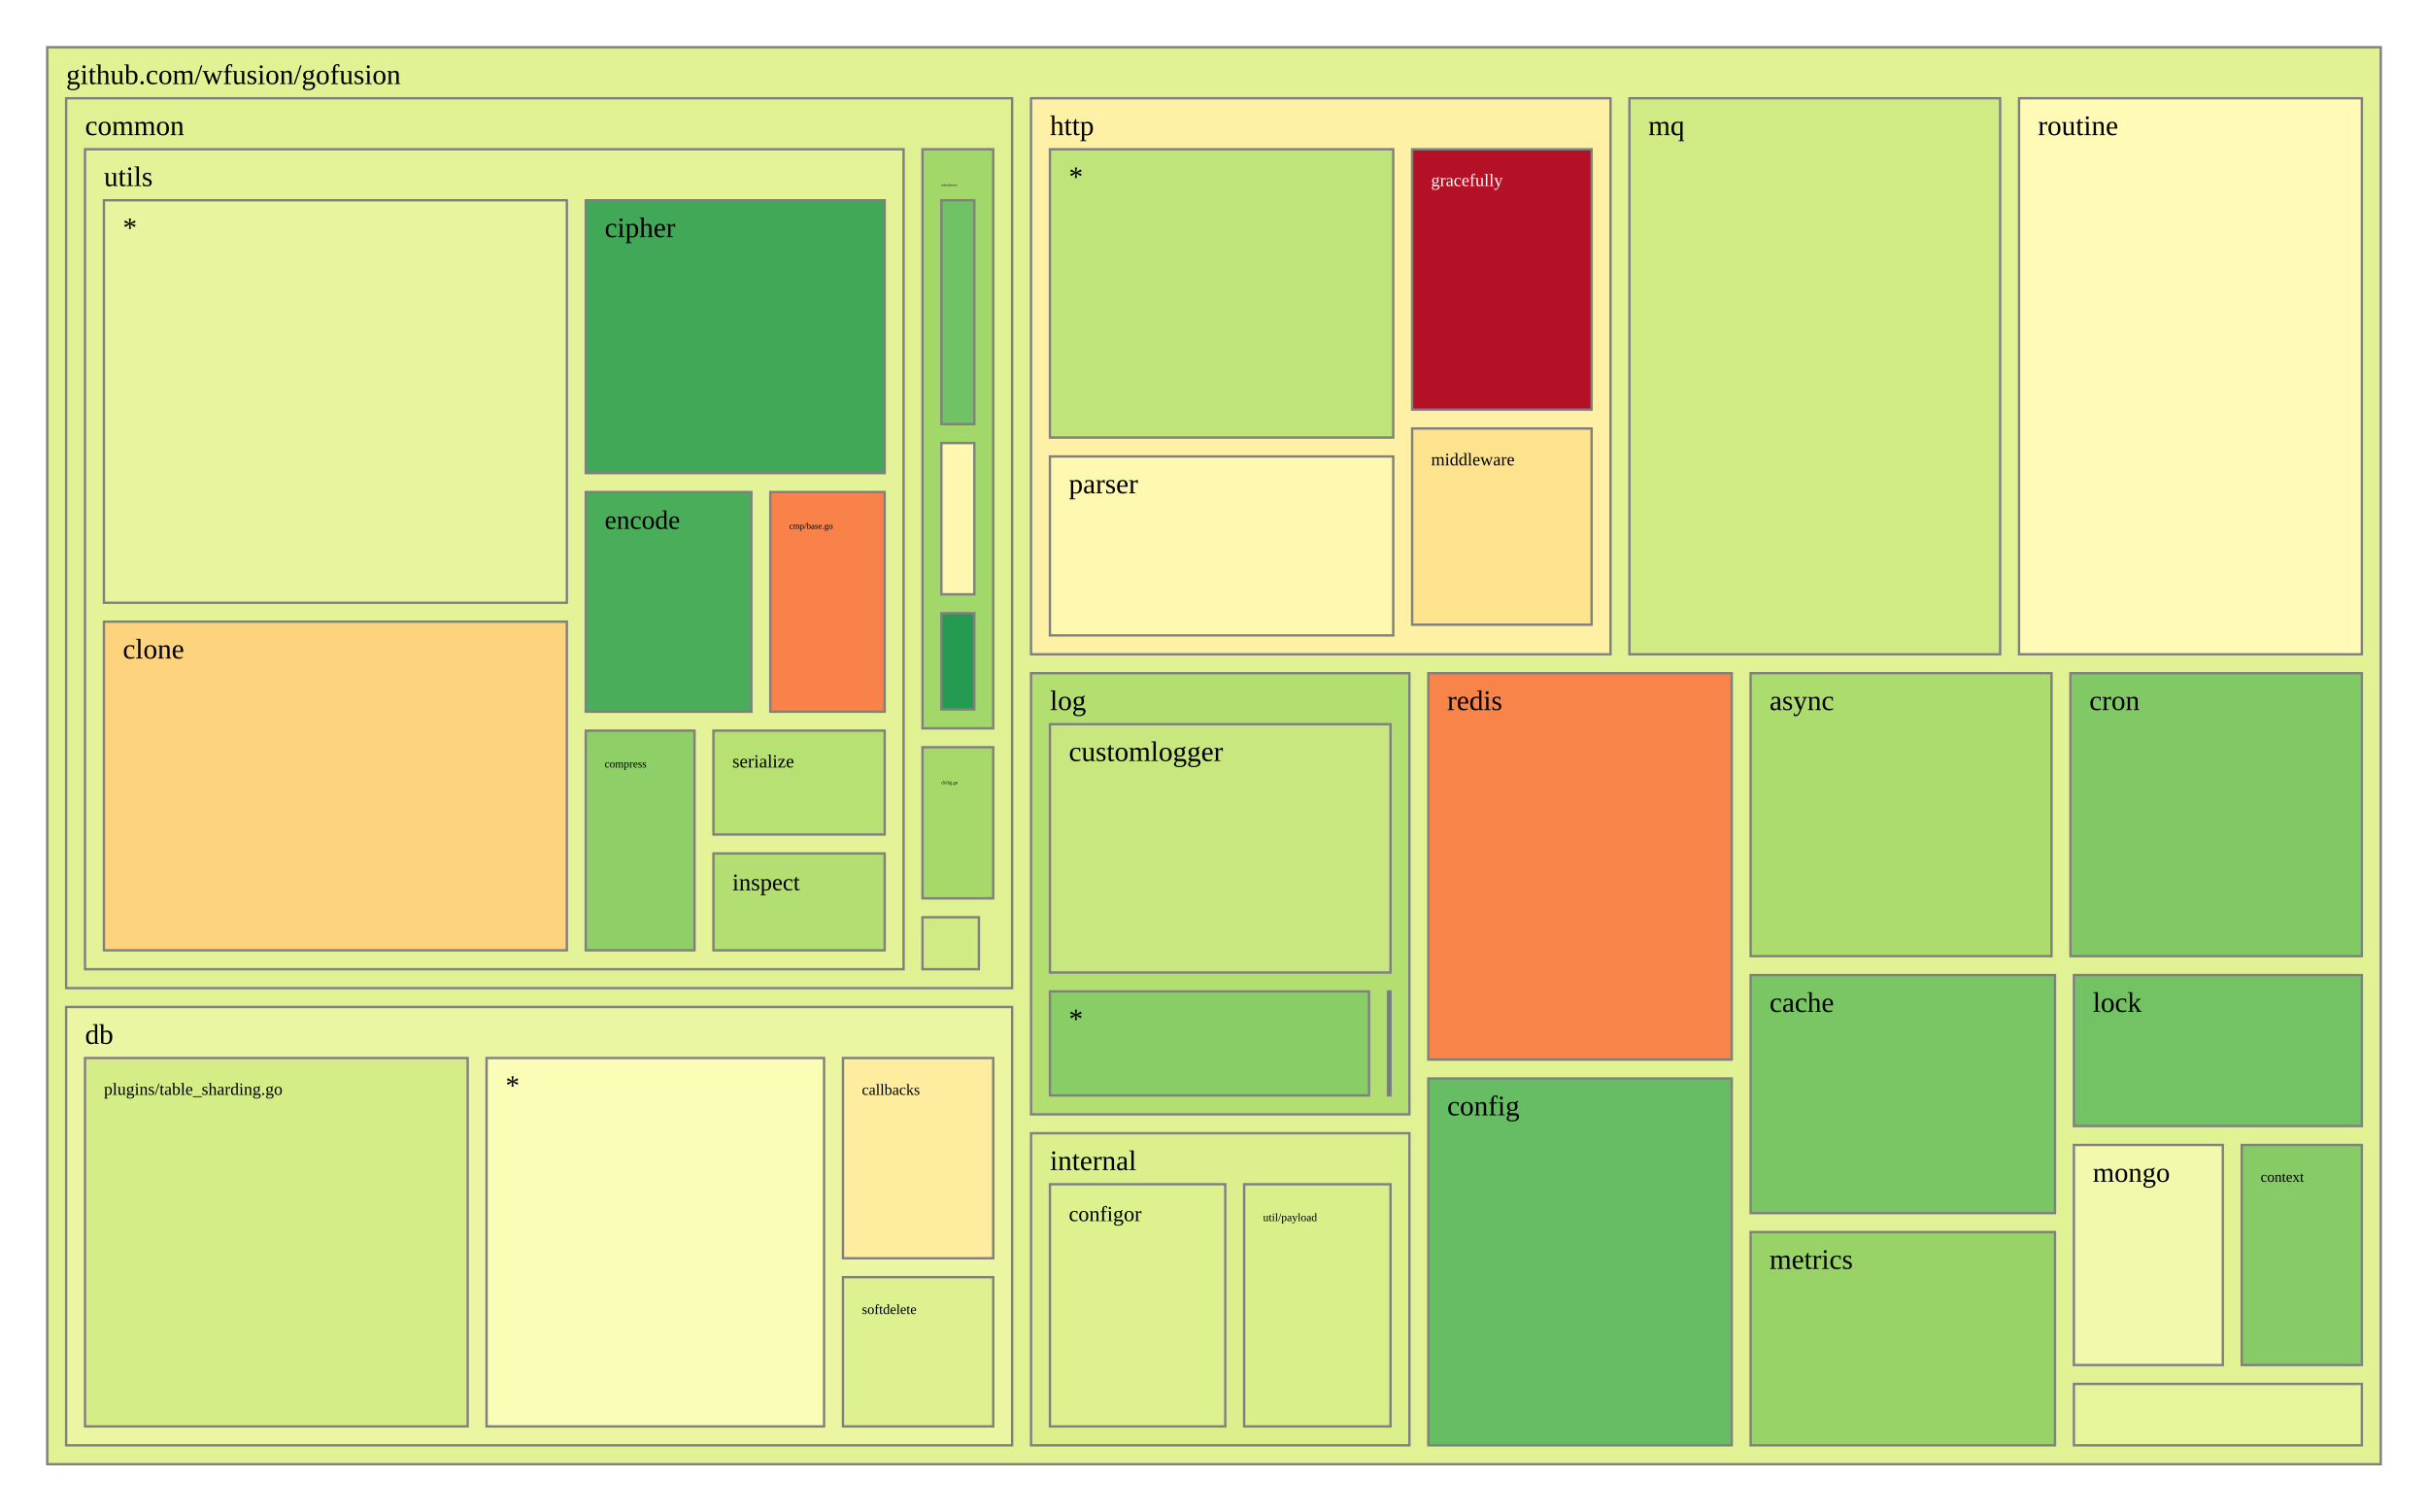
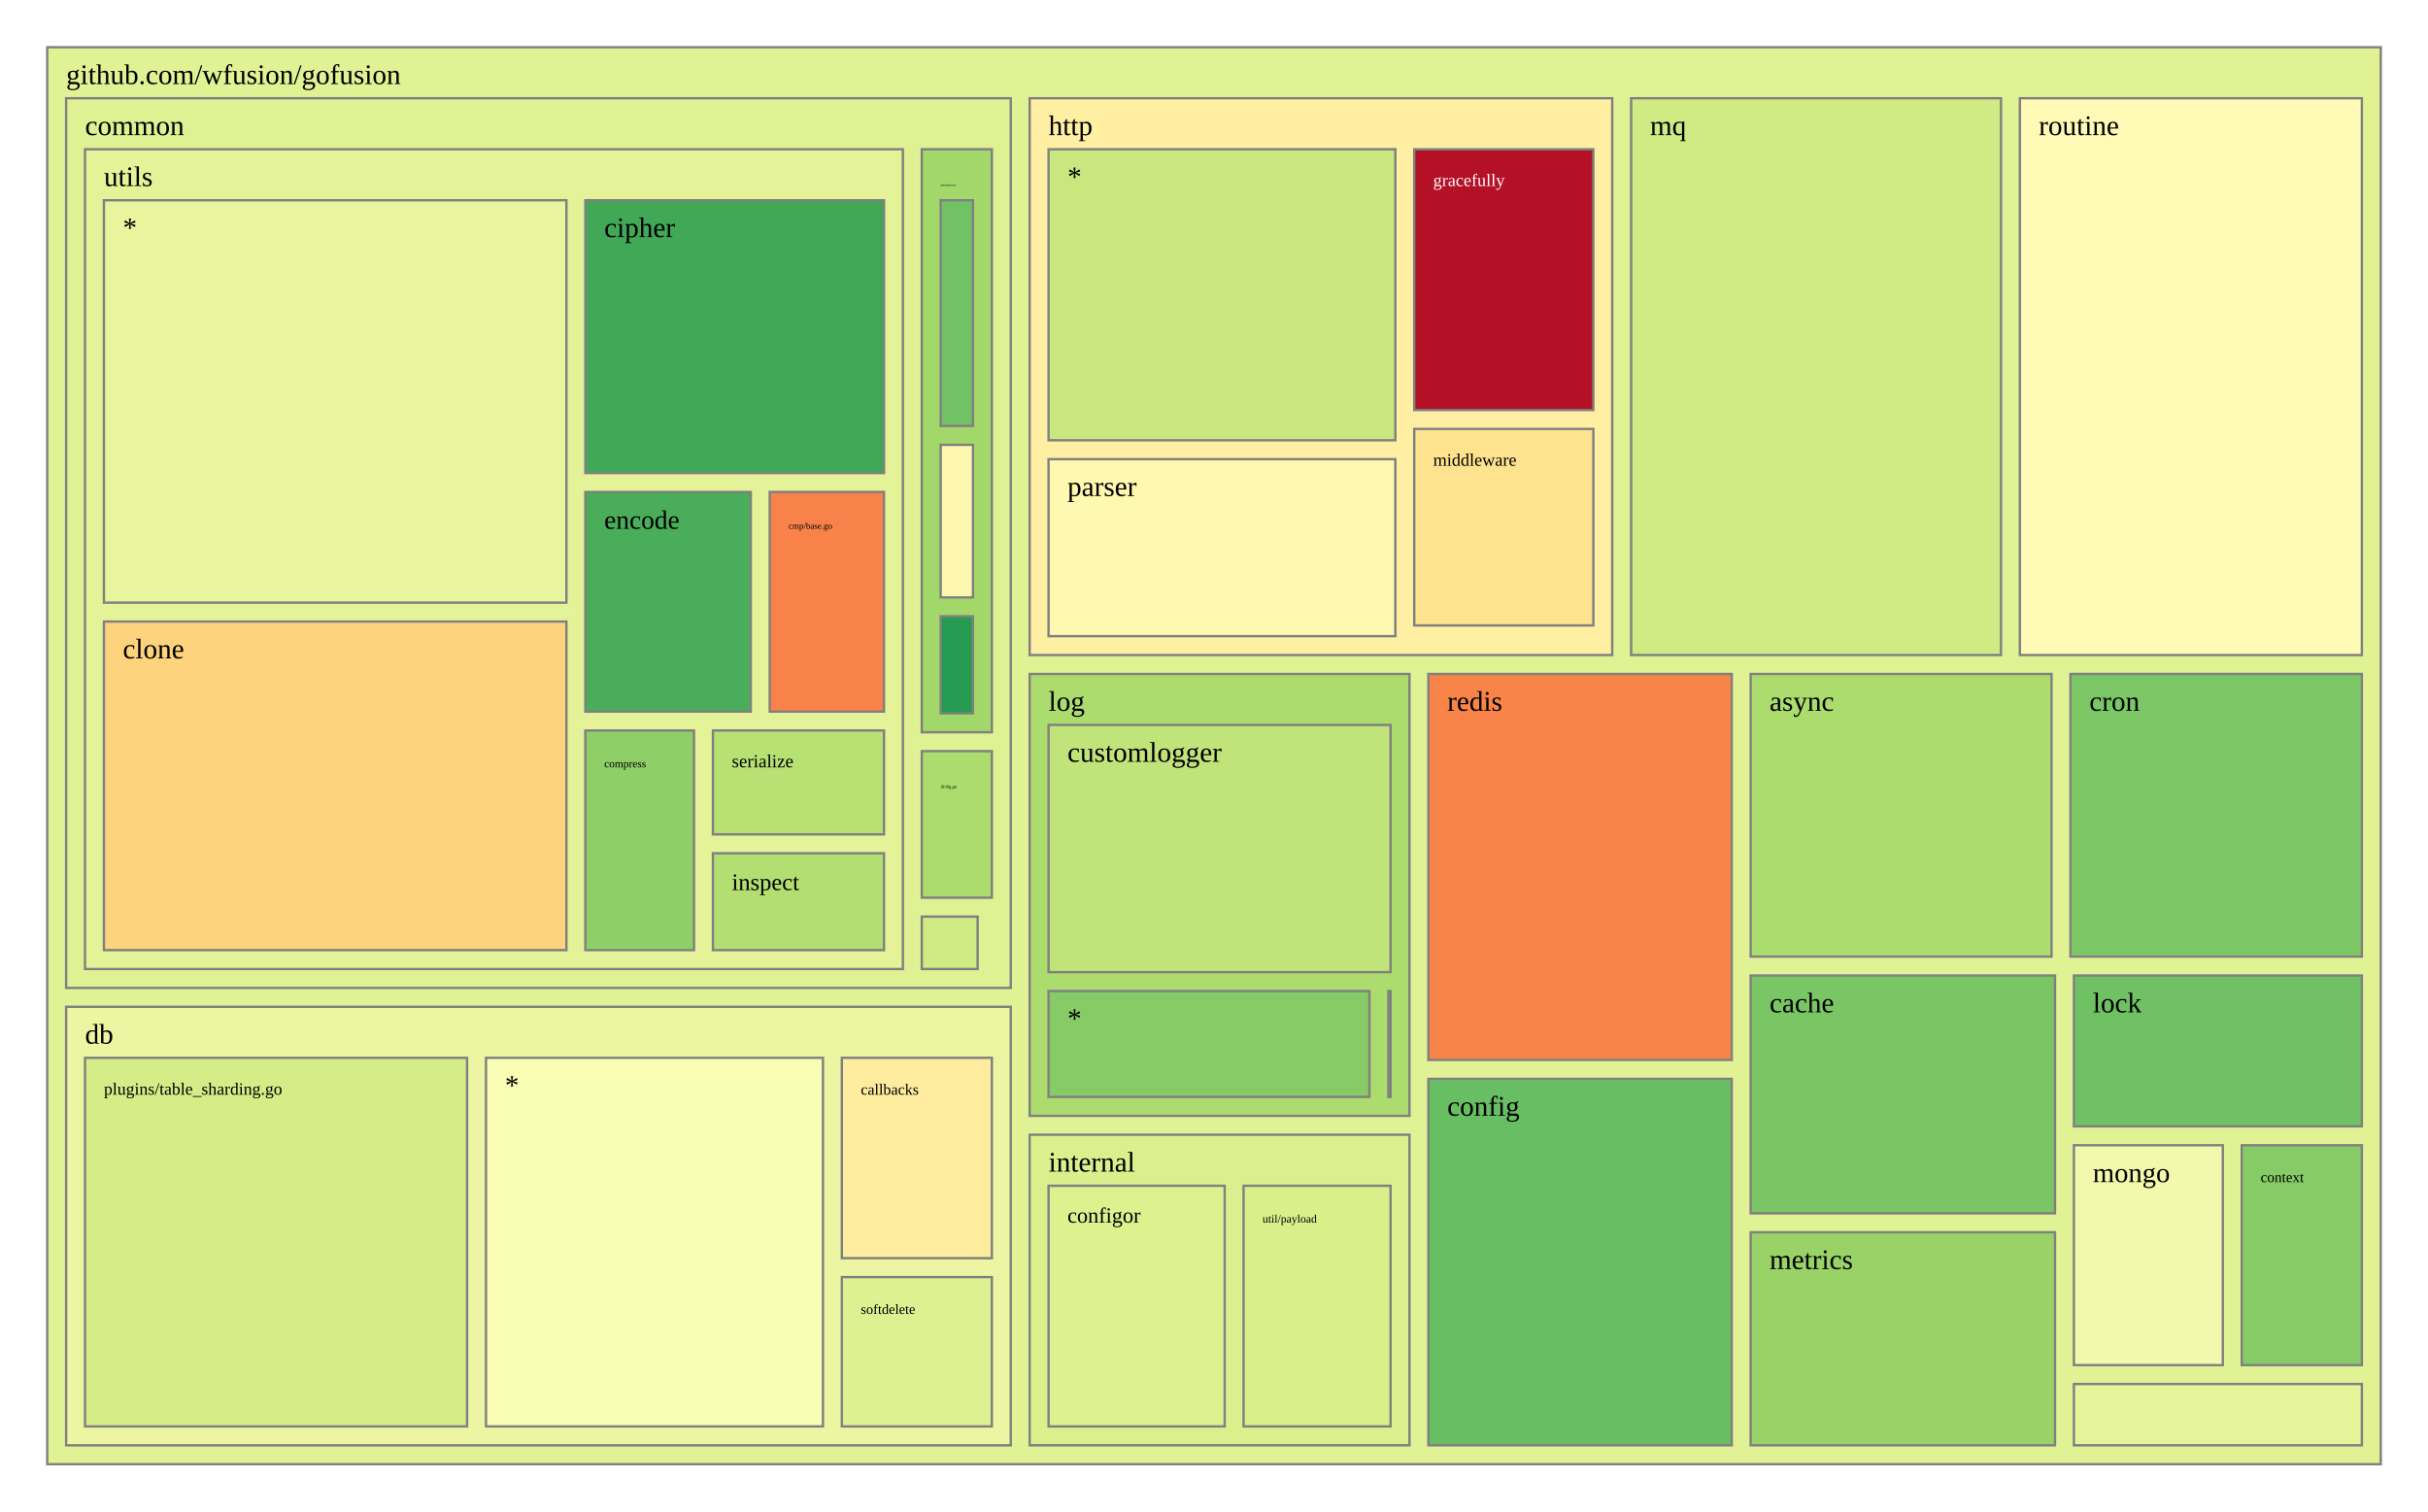
<svg xmlns="http://www.w3.org/2000/svg" viewBox="0 0 1028 640" style="background: white none repeat scroll 0% 0%;">
  <g>
    <rect x="20" y="20" width="988" height="600" style="fill: rgba(225, 242, 148, 65535);opacity:1;fill-opacity:1;stroke:rgba(128,128,128,65535);stroke-width:1px;stroke-opacity:1;" />
    <text data-notex="1" text-anchor="start" transform="translate(28,35.6) scale(1)" style="font-family: Open Sans, verdana, arial, sans-serif !important; font-size: 12px; fill: rgb(0, 0, 0, 65535); fill-opacity: 1; white-space: pre;" data-math="N">github.com/wfusion/gofusion</text>
  </g>
  <g>
-     <rect x="741.203" y="285.056" width="127.408" height="119.818" style="fill: rgba(172, 220, 109, 65535);opacity:1;fill-opacity:1;stroke:rgba(128,128,128,65535);stroke-width:1px;stroke-opacity:1;" />
-     <text data-notex="1" text-anchor="start" transform="translate(749.203,300.6564) scale(1)" style="font-family: Open Sans, verdana, arial, sans-serif !important; font-size: 12px; fill: rgb(0, 0, 0, 65535); fill-opacity: 1; white-space: pre;" data-math="N">async</text>
+     <rect x="741.217" y="285.373" width="127.401" height="119.697" style="fill: rgba(172, 220, 109, 65535);opacity:1;fill-opacity:1;stroke:rgba(128,128,128,65535);stroke-width:1px;stroke-opacity:1;" />
+     <text data-notex="1" text-anchor="start" transform="translate(749.2166,300.9729) scale(1)" style="font-family: Open Sans, verdana, arial, sans-serif !important; font-size: 12px; fill: rgb(0, 0, 0, 65535); fill-opacity: 1; white-space: pre;" data-math="N">async</text>
  </g>
  <g>
-     <rect x="741.203" y="412.874" width="128.87" height="100.816" style="fill: rgba(122, 198, 101, 65535);opacity:1;fill-opacity:1;stroke:rgba(128,128,128,65535);stroke-width:1px;stroke-opacity:1;" />
-     <text data-notex="1" text-anchor="start" transform="translate(749.203,428.474) scale(1)" style="font-family: Open Sans, verdana, arial, sans-serif !important; font-size: 12px; fill: rgb(0, 0, 0, 65535); fill-opacity: 1; white-space: pre;" data-math="N">cache</text>
+     <rect x="741.217" y="413.07" width="128.863" height="100.713" style="fill: rgba(122, 198, 101, 65535);opacity:1;fill-opacity:1;stroke:rgba(128,128,128,65535);stroke-width:1px;stroke-opacity:1;" />
+     <text data-notex="1" text-anchor="start" transform="translate(749.2166,428.6697) scale(1)" style="font-family: Open Sans, verdana, arial, sans-serif !important; font-size: 12px; fill: rgb(0, 0, 0, 65535); fill-opacity: 1; white-space: pre;" data-math="N">cache</text>
  </g>
  <g>
-     <rect x="28" y="41.6" width="400.533" height="376.804" style="fill: rgba(223, 241, 146, 65535);opacity:1;fill-opacity:1;stroke:rgba(128,128,128,65535);stroke-width:1px;stroke-opacity:1;" />
+     <rect x="28" y="41.6" width="399.949" height="376.72" style="fill: rgba(223, 241, 146, 65535);opacity:1;fill-opacity:1;stroke:rgba(128,128,128,65535);stroke-width:1px;stroke-opacity:1;" />
    <text data-notex="1" text-anchor="start" transform="translate(36,57.2) scale(1)" style="font-family: Open Sans, verdana, arial, sans-serif !important; font-size: 12px; fill: rgb(0, 0, 0, 65535); fill-opacity: 1; white-space: pre;" data-math="N">common</text>
  </g>
  <g>
-     <rect x="604.738" y="456.668" width="128.465" height="155.332" style="fill: rgba(102, 189, 99, 65535);opacity:1;fill-opacity:1;stroke:rgba(128,128,128,65535);stroke-width:1px;stroke-opacity:1;" />
-     <text data-notex="1" text-anchor="start" transform="translate(612.7379,472.268) scale(1)" style="font-family: Open Sans, verdana, arial, sans-serif !important; font-size: 12px; fill: rgb(0, 0, 0, 65535); fill-opacity: 1; white-space: pre;" data-math="N">config</text>
+     <rect x="604.758" y="456.822" width="128.458" height="155.178" style="fill: rgba(104, 190, 99, 65535);opacity:1;fill-opacity:1;stroke:rgba(128,128,128,65535);stroke-width:1px;stroke-opacity:1;" />
+     <text data-notex="1" text-anchor="start" transform="translate(612.7584,472.4223) scale(1)" style="font-family: Open Sans, verdana, arial, sans-serif !important; font-size: 12px; fill: rgb(0, 0, 0, 65535); fill-opacity: 1; white-space: pre;" data-math="N">config</text>
  </g>
  <g>
-     <rect x="949.127" y="484.815" width="50.873" height="93.191" style="fill: rgba(134, 203, 102, 65535);opacity:1;fill-opacity:1;stroke:rgba(128,128,128,65535);stroke-width:1px;stroke-opacity:1;" />
-     <text data-notex="1" text-anchor="start" transform="translate(957.1268,500.4147) scale(0.518947)" style="font-family: Open Sans, verdana, arial, sans-serif !important; font-size: 12px; fill: rgb(0, 0, 0, 65535); fill-opacity: 1; white-space: pre;" data-math="N">context</text>
+     <rect x="949.13" y="484.942" width="50.87" height="93.096" style="fill: rgba(134, 203, 102, 65535);opacity:1;fill-opacity:1;stroke:rgba(128,128,128,65535);stroke-width:1px;stroke-opacity:1;" />
+     <text data-notex="1" text-anchor="start" transform="translate(957.1298,500.5424) scale(0.518902)" style="font-family: Open Sans, verdana, arial, sans-serif !important; font-size: 12px; fill: rgb(0, 0, 0, 65535); fill-opacity: 1; white-space: pre;" data-math="N">context</text>
  </g>
  <g>
-     <rect x="876.611" y="285.056" width="123.389" height="119.818" style="fill: rgba(129, 201, 101, 65535);opacity:1;fill-opacity:1;stroke:rgba(128,128,128,65535);stroke-width:1px;stroke-opacity:1;" />
-     <text data-notex="1" text-anchor="start" transform="translate(884.6105,300.6564) scale(1)" style="font-family: Open Sans, verdana, arial, sans-serif !important; font-size: 12px; fill: rgb(0, 0, 0, 65535); fill-opacity: 1; white-space: pre;" data-math="N">cron</text>
+     <rect x="876.617" y="285.373" width="123.383" height="119.697" style="fill: rgba(123, 199, 101, 65535);opacity:1;fill-opacity:1;stroke:rgba(128,128,128,65535);stroke-width:1px;stroke-opacity:1;" />
+     <text data-notex="1" text-anchor="start" transform="translate(884.6172,300.9729) scale(1)" style="font-family: Open Sans, verdana, arial, sans-serif !important; font-size: 12px; fill: rgb(0, 0, 0, 65535); fill-opacity: 1; white-space: pre;" data-math="N">cron</text>
  </g>
  <g>
-     <rect x="28" y="426.404" width="400.533" height="185.596" style="fill: rgba(236, 246, 162, 65535);opacity:1;fill-opacity:1;stroke:rgba(128,128,128,65535);stroke-width:1px;stroke-opacity:1;" />
-     <text data-notex="1" text-anchor="start" transform="translate(36,442.0038) scale(1)" style="font-family: Open Sans, verdana, arial, sans-serif !important; font-size: 12px; fill: rgb(0, 0, 0, 65535); fill-opacity: 1; white-space: pre;" data-math="N">db</text>
+     <rect x="28" y="426.32" width="399.949" height="185.68" style="fill: rgba(236, 246, 162, 65535);opacity:1;fill-opacity:1;stroke:rgba(128,128,128,65535);stroke-width:1px;stroke-opacity:1;" />
+     <text data-notex="1" text-anchor="start" transform="translate(36,441.9196) scale(1)" style="font-family: Open Sans, verdana, arial, sans-serif !important; font-size: 12px; fill: rgb(0, 0, 0, 65535); fill-opacity: 1; white-space: pre;" data-math="N">db</text>
  </g>
  <g>
-     <rect x="436.533" y="41.6" width="245.352" height="235.456" style="fill: rgba(254, 241, 165, 65535);opacity:1;fill-opacity:1;stroke:rgba(128,128,128,65535);stroke-width:1px;stroke-opacity:1;" />
-     <text data-notex="1" text-anchor="start" transform="translate(444.5331,57.2) scale(1)" style="font-family: Open Sans, verdana, arial, sans-serif !important; font-size: 12px; fill: rgb(0, 0, 0, 65535); fill-opacity: 1; white-space: pre;" data-math="N">http</text>
+     <rect x="435.949" y="41.6" width="246.666" height="235.773" style="fill: rgba(254, 239, 162, 65535);opacity:1;fill-opacity:1;stroke:rgba(128,128,128,65535);stroke-width:1px;stroke-opacity:1;" />
+     <text data-notex="1" text-anchor="start" transform="translate(443.949,57.2) scale(1)" style="font-family: Open Sans, verdana, arial, sans-serif !important; font-size: 12px; fill: rgb(0, 0, 0, 65535); fill-opacity: 1; white-space: pre;" data-math="N">http</text>
  </g>
  <g>
-     <rect x="878.073" y="586.006" width="121.927" height="25.994" style="fill: rgba(230, 244, 154, 65535);opacity:1;fill-opacity:1;stroke:rgba(128,128,128,65535);stroke-width:1px;stroke-opacity:1;" />
+     <rect x="878.079" y="586.038" width="121.921" height="25.962" style="fill: rgba(230, 244, 154, 65535);opacity:1;fill-opacity:1;stroke:rgba(128,128,128,65535);stroke-width:1px;stroke-opacity:1;" />
  </g>
  <g>
-     <rect x="436.533" y="479.855" width="160.205" height="132.145" style="fill: rgba(219, 240, 141, 65535);opacity:1;fill-opacity:1;stroke:rgba(128,128,128,65535);stroke-width:1px;stroke-opacity:1;" />
-     <text data-notex="1" text-anchor="start" transform="translate(444.5331,495.455) scale(1)" style="font-family: Open Sans, verdana, arial, sans-serif !important; font-size: 12px; fill: rgb(0, 0, 0, 65535); fill-opacity: 1; white-space: pre;" data-math="N">internal</text>
+     <rect x="435.949" y="480.496" width="160.809" height="131.504" style="fill: rgba(219, 240, 141, 65535);opacity:1;fill-opacity:1;stroke:rgba(128,128,128,65535);stroke-width:1px;stroke-opacity:1;" />
+     <text data-notex="1" text-anchor="start" transform="translate(443.949,496.096) scale(1)" style="font-family: Open Sans, verdana, arial, sans-serif !important; font-size: 12px; fill: rgb(0, 0, 0, 65535); fill-opacity: 1; white-space: pre;" data-math="N">internal</text>
  </g>
  <g>
-     <rect x="878.073" y="412.874" width="121.927" height="63.941" style="fill: rgba(115, 195, 100, 65535);opacity:1;fill-opacity:1;stroke:rgba(128,128,128,65535);stroke-width:1px;stroke-opacity:1;" />
-     <text data-notex="1" text-anchor="start" transform="translate(886.0728,428.474) scale(1)" style="font-family: Open Sans, verdana, arial, sans-serif !important; font-size: 12px; fill: rgb(0, 0, 0, 65535); fill-opacity: 1; white-space: pre;" data-math="N">lock</text>
+     <rect x="878.079" y="413.07" width="121.921" height="63.873" style="fill: rgba(111, 193, 100, 65535);opacity:1;fill-opacity:1;stroke:rgba(128,128,128,65535);stroke-width:1px;stroke-opacity:1;" />
+     <text data-notex="1" text-anchor="start" transform="translate(886.0795,428.6697) scale(1)" style="font-family: Open Sans, verdana, arial, sans-serif !important; font-size: 12px; fill: rgb(0, 0, 0, 65535); fill-opacity: 1; white-space: pre;" data-math="N">lock</text>
  </g>
  <g>
-     <rect x="436.533" y="285.056" width="160.205" height="186.799" style="fill: rgba(179, 223, 113, 65535);opacity:1;fill-opacity:1;stroke:rgba(128,128,128,65535);stroke-width:1px;stroke-opacity:1;" />
-     <text data-notex="1" text-anchor="start" transform="translate(444.5331,300.6564) scale(1)" style="font-family: Open Sans, verdana, arial, sans-serif !important; font-size: 12px; fill: rgb(0, 0, 0, 65535); fill-opacity: 1; white-space: pre;" data-math="N">log</text>
+     <rect x="435.949" y="285.373" width="160.809" height="187.123" style="fill: rgba(173, 220, 110, 65535);opacity:1;fill-opacity:1;stroke:rgba(128,128,128,65535);stroke-width:1px;stroke-opacity:1;" />
+     <text data-notex="1" text-anchor="start" transform="translate(443.949,300.9729) scale(1)" style="font-family: Open Sans, verdana, arial, sans-serif !important; font-size: 12px; fill: rgb(0, 0, 0, 65535); fill-opacity: 1; white-space: pre;" data-math="N">log</text>
  </g>
  <g>
-     <rect x="741.203" y="521.69" width="128.87" height="90.31" style="fill: rgba(153, 211, 104, 65535);opacity:1;fill-opacity:1;stroke:rgba(128,128,128,65535);stroke-width:1px;stroke-opacity:1;" />
-     <text data-notex="1" text-anchor="start" transform="translate(749.203,537.2902) scale(1)" style="font-family: Open Sans, verdana, arial, sans-serif !important; font-size: 12px; fill: rgb(0, 0, 0, 65535); fill-opacity: 1; white-space: pre;" data-math="N">metrics</text>
+     <rect x="741.217" y="521.783" width="128.863" height="90.217" style="fill: rgba(153, 211, 104, 65535);opacity:1;fill-opacity:1;stroke:rgba(128,128,128,65535);stroke-width:1px;stroke-opacity:1;" />
+     <text data-notex="1" text-anchor="start" transform="translate(749.2166,537.3831) scale(1)" style="font-family: Open Sans, verdana, arial, sans-serif !important; font-size: 12px; fill: rgb(0, 0, 0, 65535); fill-opacity: 1; white-space: pre;" data-math="N">metrics</text>
  </g>
  <g>
-     <rect x="878.073" y="484.815" width="63.054" height="93.191" style="fill: rgba(243, 249, 172, 65535);opacity:1;fill-opacity:1;stroke:rgba(128,128,128,65535);stroke-width:1px;stroke-opacity:1;" />
-     <text data-notex="1" text-anchor="start" transform="translate(886.0728,500.4147) scale(0.98029)" style="font-family: Open Sans, verdana, arial, sans-serif !important; font-size: 12px; fill: rgb(0, 0, 0, 65535); fill-opacity: 1; white-space: pre;" data-math="N">mongo</text>
+     <rect x="878.079" y="484.942" width="63.05" height="93.096" style="fill: rgba(243, 249, 172, 65535);opacity:1;fill-opacity:1;stroke:rgba(128,128,128,65535);stroke-width:1px;stroke-opacity:1;" />
+     <text data-notex="1" text-anchor="start" transform="translate(886.0795,500.5424) scale(0.980214)" style="font-family: Open Sans, verdana, arial, sans-serif !important; font-size: 12px; fill: rgb(0, 0, 0, 65535); fill-opacity: 1; white-space: pre;" data-math="N">mongo</text>
  </g>
  <g>
-     <rect x="689.886" y="41.6" width="156.964" height="235.456" style="fill: rgba(208, 235, 132, 65535);opacity:1;fill-opacity:1;stroke:rgba(128,128,128,65535);stroke-width:1px;stroke-opacity:1;" />
-     <text data-notex="1" text-anchor="start" transform="translate(697.8855,57.2) scale(1)" style="font-family: Open Sans, verdana, arial, sans-serif !important; font-size: 12px; fill: rgb(0, 0, 0, 65535); fill-opacity: 1; white-space: pre;" data-math="N">mq</text>
+     <rect x="690.615" y="41.6" width="156.586" height="235.773" style="fill: rgba(208, 235, 132, 65535);opacity:1;fill-opacity:1;stroke:rgba(128,128,128,65535);stroke-width:1px;stroke-opacity:1;" />
+     <text data-notex="1" text-anchor="start" transform="translate(698.6148,57.2) scale(1)" style="font-family: Open Sans, verdana, arial, sans-serif !important; font-size: 12px; fill: rgb(0, 0, 0, 65535); fill-opacity: 1; white-space: pre;" data-math="N">mq</text>
  </g>
  <g>
-     <rect x="604.738" y="285.056" width="128.465" height="163.612" style="fill: rgba(248, 132, 73, 65535);opacity:1;fill-opacity:1;stroke:rgba(128,128,128,65535);stroke-width:1px;stroke-opacity:1;" />
-     <text data-notex="1" text-anchor="start" transform="translate(612.7379,300.6564) scale(1)" style="font-family: Open Sans, verdana, arial, sans-serif !important; font-size: 12px; fill: rgb(0, 0, 0, 65535); fill-opacity: 1; white-space: pre;" data-math="N">redis</text>
+     <rect x="604.758" y="285.373" width="128.458" height="163.449" style="fill: rgba(248, 132, 73, 65535);opacity:1;fill-opacity:1;stroke:rgba(128,128,128,65535);stroke-width:1px;stroke-opacity:1;" />
+     <text data-notex="1" text-anchor="start" transform="translate(612.7584,300.9729) scale(1)" style="font-family: Open Sans, verdana, arial, sans-serif !important; font-size: 12px; fill: rgb(0, 0, 0, 65535); fill-opacity: 1; white-space: pre;" data-math="N">redis</text>
  </g>
  <g>
-     <rect x="854.849" y="41.6" width="145.151" height="235.456" style="fill: rgba(255, 250, 181, 65535);opacity:1;fill-opacity:1;stroke:rgba(128,128,128,65535);stroke-width:1px;stroke-opacity:1;" />
-     <text data-notex="1" text-anchor="start" transform="translate(862.8494,57.2) scale(1)" style="font-family: Open Sans, verdana, arial, sans-serif !important; font-size: 12px; fill: rgb(0, 0, 0, 65535); fill-opacity: 1; white-space: pre;" data-math="N">routine</text>
+     <rect x="855.2" y="41.6" width="144.8" height="235.773" style="fill: rgba(255, 250, 181, 65535);opacity:1;fill-opacity:1;stroke:rgba(128,128,128,65535);stroke-width:1px;stroke-opacity:1;" />
+     <text data-notex="1" text-anchor="start" transform="translate(863.2005,57.2) scale(1)" style="font-family: Open Sans, verdana, arial, sans-serif !important; font-size: 12px; fill: rgb(0, 0, 0, 65535); fill-opacity: 1; white-space: pre;" data-math="N">routine</text>
  </g>
  <g>
-     <rect x="390.575" y="316.403" width="29.958" height="64.001" style="fill: rgba(166, 217, 106, 65535);opacity:1;fill-opacity:1;stroke:rgba(128,128,128,65535);stroke-width:1px;stroke-opacity:1;" />
-     <text data-notex="1" text-anchor="start" transform="translate(398.575,332.0027) scale(0.161552)" style="font-family: Open Sans, verdana, arial, sans-serif !important; font-size: 12px; fill: rgb(0, 0, 0, 65535); fill-opacity: 1; white-space: pre;" data-math="N">di/dig.go</text>
+     <rect x="390.279" y="318.065" width="29.67" height="62.058" style="fill: rgba(172, 220, 109, 65535);opacity:1;fill-opacity:1;stroke:rgba(128,128,128,65535);stroke-width:1px;stroke-opacity:1;" />
+     <text data-notex="1" text-anchor="start" transform="translate(398.2788,333.6648) scale(0.158219)" style="font-family: Open Sans, verdana, arial, sans-serif !important; font-size: 12px; fill: rgb(0, 0, 0, 65535); fill-opacity: 1; white-space: pre;" data-math="N">di/dig.go</text>
  </g>
  <g>
-     <rect x="390.575" y="388.404" width="23.885" height="22" style="fill: rgba(208, 235, 132, 65535);opacity:1;fill-opacity:1;stroke:rgba(128,128,128,65535);stroke-width:1px;stroke-opacity:1;" />
+     <rect x="390.279" y="388.122" width="23.643" height="22.197" style="fill: rgba(208, 235, 132, 65535);opacity:1;fill-opacity:1;stroke:rgba(128,128,128,65535);stroke-width:1px;stroke-opacity:1;" />
  </g>
  <g>
-     <rect x="390.575" y="63.2" width="29.958" height="245.203" style="fill: rgba(162, 216, 105, 65535);opacity:1;fill-opacity:1;stroke:rgba(128,128,128,65535);stroke-width:1px;stroke-opacity:1;" />
-     <text data-notex="1" text-anchor="start" transform="translate(398.575,78.8) scale(0.111844)" style="font-family: Open Sans, verdana, arial, sans-serif !important; font-size: 12px; fill: rgb(0, 0, 0, 65535); fill-opacity: 1; white-space: pre;" data-math="N">infra/drivers</text>
+     <rect x="390.279" y="63.2" width="29.67" height="246.865" style="fill: rgba(162, 216, 105, 65535);opacity:1;fill-opacity:1;stroke:rgba(128,128,128,65535);stroke-width:1px;stroke-opacity:1;" />
+     <text data-notex="1" text-anchor="start" transform="translate(398.2788,78.8) scale(0.109536)" style="font-family: Open Sans, verdana, arial, sans-serif !important; font-size: 12px; fill: rgb(0, 0, 0, 65535); fill-opacity: 1; white-space: pre;" data-math="N">infra/drivers</text>
  </g>
  <g>
-     <rect x="36" y="63.2" width="346.575" height="347.204" style="fill: rgba(228, 243, 152, 65535);opacity:1;fill-opacity:1;stroke:rgba(128,128,128,65535);stroke-width:1px;stroke-opacity:1;" />
+     <rect x="36" y="63.2" width="346.279" height="347.12" style="fill: rgba(228, 243, 152, 65535);opacity:1;fill-opacity:1;stroke:rgba(128,128,128,65535);stroke-width:1px;stroke-opacity:1;" />
    <text data-notex="1" text-anchor="start" transform="translate(44,78.8) scale(1)" style="font-family: Open Sans, verdana, arial, sans-serif !important; font-size: 12px; fill: rgb(0, 0, 0, 65535); fill-opacity: 1; white-space: pre;" data-math="N">utils</text>
  </g>
  <g>
-     <rect x="356.909" y="448.004" width="63.625" height="84.795" style="fill: rgba(254, 237, 159, 65535);opacity:1;fill-opacity:1;stroke:rgba(128,128,128,65535);stroke-width:1px;stroke-opacity:1;" />
-     <text data-notex="1" text-anchor="start" transform="translate(364.9086,463.6038) scale(0.55121)" style="font-family: Open Sans, verdana, arial, sans-serif !important; font-size: 12px; fill: rgb(0, 0, 0, 65535); fill-opacity: 1; white-space: pre;" data-math="N">callbacks</text>
+     <rect x="356.431" y="447.92" width="63.518" height="84.843" style="fill: rgba(254, 237, 159, 65535);opacity:1;fill-opacity:1;stroke:rgba(128,128,128,65535);stroke-width:1px;stroke-opacity:1;" />
+     <text data-notex="1" text-anchor="start" transform="translate(364.431,463.5196) scale(0.549976)" style="font-family: Open Sans, verdana, arial, sans-serif !important; font-size: 12px; fill: rgb(0, 0, 0, 65535); fill-opacity: 1; white-space: pre;" data-math="N">callbacks</text>
  </g>
  <g>
-     <rect x="36" y="448.004" width="162.013" height="155.996" style="fill: rgba(212, 237, 135, 65535);opacity:1;fill-opacity:1;stroke:rgba(128,128,128,65535);stroke-width:1px;stroke-opacity:1;" />
-     <text data-notex="1" text-anchor="start" transform="translate(44,463.6038) scale(0.608386)" style="font-family: Open Sans, verdana, arial, sans-serif !important; font-size: 12px; fill: rgb(0, 0, 0, 65535); fill-opacity: 1; white-space: pre;" data-math="N">plugins/table_sharding.go</text>
+     <rect x="36" y="447.92" width="161.76" height="156.08" style="fill: rgba(212, 237, 135, 65535);opacity:1;fill-opacity:1;stroke:rgba(128,128,128,65535);stroke-width:1px;stroke-opacity:1;" />
+     <text data-notex="1" text-anchor="start" transform="translate(44,463.5196) scale(0.607332)" style="font-family: Open Sans, verdana, arial, sans-serif !important; font-size: 12px; fill: rgb(0, 0, 0, 65535); fill-opacity: 1; white-space: pre;" data-math="N">plugins/table_sharding.go</text>
  </g>
  <g>
-     <rect x="356.909" y="540.799" width="63.625" height="63.201" style="fill: rgba(222, 241, 144, 65535);opacity:1;fill-opacity:1;stroke:rgba(128,128,128,65535);stroke-width:1px;stroke-opacity:1;" />
-     <text data-notex="1" text-anchor="start" transform="translate(364.9086,556.3988) scale(0.496089)" style="font-family: Open Sans, verdana, arial, sans-serif !important; font-size: 12px; fill: rgb(0, 0, 0, 65535); fill-opacity: 1; white-space: pre;" data-math="N">softdelete</text>
+     <rect x="356.431" y="540.762" width="63.518" height="63.238" style="fill: rgba(222, 241, 144, 65535);opacity:1;fill-opacity:1;stroke:rgba(128,128,128,65535);stroke-width:1px;stroke-opacity:1;" />
+     <text data-notex="1" text-anchor="start" transform="translate(364.431,556.3623) scale(0.494979)" style="font-family: Open Sans, verdana, arial, sans-serif !important; font-size: 12px; fill: rgb(0, 0, 0, 65535); fill-opacity: 1; white-space: pre;" data-math="N">softdelete</text>
  </g>
  <g>
-     <rect x="206.013" y="448.004" width="142.896" height="155.996" style="fill: rgba(250, 253, 182, 65535);opacity:1;fill-opacity:1;stroke:rgba(128,128,128,65535);stroke-width:1px;stroke-opacity:1;" />
-     <text data-notex="1" text-anchor="start" transform="translate(214.0127,463.6038) scale(1)" style="font-family: Open Sans, verdana, arial, sans-serif !important; font-size: 12px; fill: rgb(0, 0, 0, 65535); fill-opacity: 1; white-space: pre;" data-math="N">*</text>
+     <rect x="205.76" y="447.92" width="142.671" height="156.08" style="fill: rgba(250, 253, 182, 65535);opacity:1;fill-opacity:1;stroke:rgba(128,128,128,65535);stroke-width:1px;stroke-opacity:1;" />
+     <text data-notex="1" text-anchor="start" transform="translate(213.7597,463.5196) scale(1)" style="font-family: Open Sans, verdana, arial, sans-serif !important; font-size: 12px; fill: rgb(0, 0, 0, 65535); fill-opacity: 1; white-space: pre;" data-math="N">*</text>
  </g>
  <g>
-     <rect x="597.893" y="63.2" width="75.992" height="110.25" style="fill: rgba(180, 17, 39, 65535);opacity:1;fill-opacity:1;stroke:rgba(128,128,128,65535);stroke-width:1px;stroke-opacity:1;" />
-     <text data-notex="1" text-anchor="start" transform="translate(605.8932,78.8) scale(0.62492)" style="font-family: Open Sans, verdana, arial, sans-serif !important; font-size: 12px; fill: rgb(255, 255, 255, 65535); fill-opacity: 1; white-space: pre;" data-math="N">gracefully</text>
+     <rect x="598.786" y="63.2" width="75.829" height="110.425" style="fill: rgba(180, 17, 39, 65535);opacity:1;fill-opacity:1;stroke:rgba(128,128,128,65535);stroke-width:1px;stroke-opacity:1;" />
+     <text data-notex="1" text-anchor="start" transform="translate(606.7859,78.8) scale(0.623218)" style="font-family: Open Sans, verdana, arial, sans-serif !important; font-size: 12px; fill: rgb(255, 255, 255, 65535); fill-opacity: 1; white-space: pre;" data-math="N">gracefully</text>
  </g>
  <g>
-     <rect x="597.893" y="181.45" width="75.992" height="83.078" style="fill: rgba(254, 227, 143, 65535);opacity:1;fill-opacity:1;stroke:rgba(128,128,128,65535);stroke-width:1px;stroke-opacity:1;" />
-     <text data-notex="1" text-anchor="start" transform="translate(605.8932,197.05) scale(0.62492)" style="font-family: Open Sans, verdana, arial, sans-serif !important; font-size: 12px; fill: rgb(0, 0, 0, 65535); fill-opacity: 1; white-space: pre;" data-math="N">middleware</text>
+     <rect x="598.786" y="181.625" width="75.829" height="83.212" style="fill: rgba(254, 227, 143, 65535);opacity:1;fill-opacity:1;stroke:rgba(128,128,128,65535);stroke-width:1px;stroke-opacity:1;" />
+     <text data-notex="1" text-anchor="start" transform="translate(606.7859,197.225) scale(0.623218)" style="font-family: Open Sans, verdana, arial, sans-serif !important; font-size: 12px; fill: rgb(0, 0, 0, 65535); fill-opacity: 1; white-space: pre;" data-math="N">middleware</text>
  </g>
  <g>
-     <rect x="444.533" y="193.278" width="145.36" height="75.779" style="fill: rgba(254, 248, 177, 65535);opacity:1;fill-opacity:1;stroke:rgba(128,128,128,65535);stroke-width:1px;stroke-opacity:1;" />
-     <text data-notex="1" text-anchor="start" transform="translate(452.5331,208.8776) scale(1)" style="font-family: Open Sans, verdana, arial, sans-serif !important; font-size: 12px; fill: rgb(0, 0, 0, 65535); fill-opacity: 1; white-space: pre;" data-math="N">parser</text>
+     <rect x="443.949" y="194.432" width="146.837" height="74.941" style="fill: rgba(254, 248, 177, 65535);opacity:1;fill-opacity:1;stroke:rgba(128,128,128,65535);stroke-width:1px;stroke-opacity:1;" />
+     <text data-notex="1" text-anchor="start" transform="translate(451.949,210.032) scale(1)" style="font-family: Open Sans, verdana, arial, sans-serif !important; font-size: 12px; fill: rgb(0, 0, 0, 65535); fill-opacity: 1; white-space: pre;" data-math="N">parser</text>
  </g>
  <g>
-     <rect x="444.533" y="63.2" width="145.36" height="122.078" style="fill: rgba(191, 228, 121, 65535);opacity:1;fill-opacity:1;stroke:rgba(128,128,128,65535);stroke-width:1px;stroke-opacity:1;" />
-     <text data-notex="1" text-anchor="start" transform="translate(452.5331,78.8) scale(1)" style="font-family: Open Sans, verdana, arial, sans-serif !important; font-size: 12px; fill: rgb(0, 0, 0, 65535); fill-opacity: 1; white-space: pre;" data-math="N">*</text>
+     <rect x="443.949" y="63.2" width="146.837" height="123.232" style="fill: rgba(200, 231, 126, 65535);opacity:1;fill-opacity:1;stroke:rgba(128,128,128,65535);stroke-width:1px;stroke-opacity:1;" />
+     <text data-notex="1" text-anchor="start" transform="translate(451.949,78.8) scale(1)" style="font-family: Open Sans, verdana, arial, sans-serif !important; font-size: 12px; fill: rgb(0, 0, 0, 65535); fill-opacity: 1; white-space: pre;" data-math="N">*</text>
  </g>
  <g>
-     <rect x="444.533" y="501.455" width="74.237" height="102.545" style="fill: rgba(221, 241, 143, 65535);opacity:1;fill-opacity:1;stroke:rgba(128,128,128,65535);stroke-width:1px;stroke-opacity:1;" />
-     <text data-notex="1" text-anchor="start" transform="translate(452.5331,517.055) scale(0.758294)" style="font-family: Open Sans, verdana, arial, sans-serif !important; font-size: 12px; fill: rgb(0, 0, 0, 65535); fill-opacity: 1; white-space: pre;" data-math="N">configor</text>
+     <rect x="443.949" y="502.096" width="74.564" height="101.904" style="fill: rgba(221, 241, 143, 65535);opacity:1;fill-opacity:1;stroke:rgba(128,128,128,65535);stroke-width:1px;stroke-opacity:1;" />
+     <text data-notex="1" text-anchor="start" transform="translate(451.949,517.696) scale(0.762549)" style="font-family: Open Sans, verdana, arial, sans-serif !important; font-size: 12px; fill: rgb(0, 0, 0, 65535); fill-opacity: 1; white-space: pre;" data-math="N">configor</text>
  </g>
  <g>
-     <rect x="526.77" y="501.455" width="61.968" height="102.545" style="fill: rgba(216, 239, 138, 65535);opacity:1;fill-opacity:1;stroke:rgba(128,128,128,65535);stroke-width:1px;stroke-opacity:1;" />
-     <text data-notex="1" text-anchor="start" transform="translate(534.7701,517.055) scale(0.399026)" style="font-family: Open Sans, verdana, arial, sans-serif !important; font-size: 12px; fill: rgb(0, 0, 0, 65535); fill-opacity: 1; white-space: pre;" data-math="N">util/payload</text>
+     <rect x="526.513" y="502.096" width="62.246" height="101.904" style="fill: rgba(216, 239, 138, 65535);opacity:1;fill-opacity:1;stroke:rgba(128,128,128,65535);stroke-width:1px;stroke-opacity:1;" />
+     <text data-notex="1" text-anchor="start" transform="translate(534.5127,517.696) scale(0.401439)" style="font-family: Open Sans, verdana, arial, sans-serif !important; font-size: 12px; fill: rgb(0, 0, 0, 65535); fill-opacity: 1; white-space: pre;" data-math="N">util/payload</text>
  </g>
  <g>
-     <rect x="444.533" y="306.656" width="144.205" height="105.153" style="fill: rgba(200, 231, 126, 65535);opacity:1;fill-opacity:1;stroke:rgba(128,128,128,65535);stroke-width:1px;stroke-opacity:1;" />
-     <text data-notex="1" text-anchor="start" transform="translate(452.5331,322.2564) scale(1)" style="font-family: Open Sans, verdana, arial, sans-serif !important; font-size: 12px; fill: rgb(0, 0, 0, 65535); fill-opacity: 1; white-space: pre;" data-math="N">customlogger</text>
+     <rect x="443.949" y="306.973" width="144.809" height="104.669" style="fill: rgba(193, 228, 122, 65535);opacity:1;fill-opacity:1;stroke:rgba(128,128,128,65535);stroke-width:1px;stroke-opacity:1;" />
+     <text data-notex="1" text-anchor="start" transform="translate(451.949,322.5729) scale(1)" style="font-family: Open Sans, verdana, arial, sans-serif !important; font-size: 12px; fill: rgb(0, 0, 0, 65535); fill-opacity: 1; white-space: pre;" data-math="N">customlogger</text>
  </g>
  <g>
-     <rect x="587.651" y="419.81" width="1.087" height="44.045" style="fill: rgba(0, 104, 55, 65535);opacity:1;fill-opacity:1;stroke:rgba(128,128,128,65535);stroke-width:1px;stroke-opacity:1;" />
+     <rect x="587.813" y="419.642" width="0.945" height="44.854" style="fill: rgba(0, 104, 55, 65535);opacity:1;fill-opacity:1;stroke:rgba(128,128,128,65535);stroke-width:1px;stroke-opacity:1;" />
  </g>
  <g>
-     <rect x="444.533" y="419.81" width="135.118" height="44.045" style="fill: rgba(137, 205, 102, 65535);opacity:1;fill-opacity:1;stroke:rgba(128,128,128,65535);stroke-width:1px;stroke-opacity:1;" />
-     <text data-notex="1" text-anchor="start" transform="translate(452.5331,435.4097) scale(1)" style="font-family: Open Sans, verdana, arial, sans-serif !important; font-size: 12px; fill: rgb(0, 0, 0, 65535); fill-opacity: 1; white-space: pre;" data-math="N">*</text>
+     <rect x="443.949" y="419.642" width="135.865" height="44.854" style="fill: rgba(134, 203, 102, 65535);opacity:1;fill-opacity:1;stroke:rgba(128,128,128,65535);stroke-width:1px;stroke-opacity:1;" />
+     <text data-notex="1" text-anchor="start" transform="translate(451.949,435.2421) scale(1)" style="font-family: Open Sans, verdana, arial, sans-serif !important; font-size: 12px; fill: rgb(0, 0, 0, 65535); fill-opacity: 1; white-space: pre;" data-math="N">*</text>
  </g>
  <g>
-     <rect x="398.575" y="259.655" width="13.958" height="40.748" style="fill: rgba(36, 155, 81, 65535);opacity:1;fill-opacity:1;stroke:rgba(128,128,128,65535);stroke-width:1px;stroke-opacity:1;" />
+     <rect x="398.279" y="260.955" width="13.67" height="41.11" style="fill: rgba(36, 155, 81, 65535);opacity:1;fill-opacity:1;stroke:rgba(128,128,128,65535);stroke-width:1px;stroke-opacity:1;" />
  </g>
  <g>
-     <rect x="398.575" y="84.8" width="13.958" height="94.794" style="fill: rgba(113, 194, 100, 65535);opacity:1;fill-opacity:1;stroke:rgba(128,128,128,65535);stroke-width:1px;stroke-opacity:1;" />
+     <rect x="398.279" y="84.8" width="13.67" height="95.558" style="fill: rgba(113, 194, 100, 65535);opacity:1;fill-opacity:1;stroke:rgba(128,128,128,65535);stroke-width:1px;stroke-opacity:1;" />
  </g>
  <g>
-     <rect x="398.575" y="187.594" width="13.958" height="64.062" style="fill: rgba(254, 247, 175, 65535);opacity:1;fill-opacity:1;stroke:rgba(128,128,128,65535);stroke-width:1px;stroke-opacity:1;" />
+     <rect x="398.279" y="188.358" width="13.67" height="64.597" style="fill: rgba(254, 247, 175, 65535);opacity:1;fill-opacity:1;stroke:rgba(128,128,128,65535);stroke-width:1px;stroke-opacity:1;" />
  </g>
  <g>
-     <rect x="248.002" y="84.8" width="126.573" height="115.546" style="fill: rgba(65, 168, 88, 65535);opacity:1;fill-opacity:1;stroke:rgba(128,128,128,65535);stroke-width:1px;stroke-opacity:1;" />
-     <text data-notex="1" text-anchor="start" transform="translate(256.0021,100.4) scale(1)" style="font-family: Open Sans, verdana, arial, sans-serif !important; font-size: 12px; fill: rgb(0, 0, 0, 65535); fill-opacity: 1; white-space: pre;" data-math="N">cipher</text>
+     <rect x="247.824" y="84.8" width="126.455" height="115.514" style="fill: rgba(65, 168, 88, 65535);opacity:1;fill-opacity:1;stroke:rgba(128,128,128,65535);stroke-width:1px;stroke-opacity:1;" />
+     <text data-notex="1" text-anchor="start" transform="translate(255.8237,100.4) scale(1)" style="font-family: Open Sans, verdana, arial, sans-serif !important; font-size: 12px; fill: rgb(0, 0, 0, 65535); fill-opacity: 1; white-space: pre;" data-math="N">cipher</text>
  </g>
  <g>
-     <rect x="44" y="263.237" width="196.002" height="139.167" style="fill: rgba(254, 211, 126, 65535);opacity:1;fill-opacity:1;stroke:rgba(128,128,128,65535);stroke-width:1px;stroke-opacity:1;" />
-     <text data-notex="1" text-anchor="start" transform="translate(52,278.8372) scale(1)" style="font-family: Open Sans, verdana, arial, sans-serif !important; font-size: 12px; fill: rgb(0, 0, 0, 65535); fill-opacity: 1; white-space: pre;" data-math="N">clone</text>
+     <rect x="44" y="263.191" width="195.824" height="139.129" style="fill: rgba(254, 211, 126, 65535);opacity:1;fill-opacity:1;stroke:rgba(128,128,128,65535);stroke-width:1px;stroke-opacity:1;" />
+     <text data-notex="1" text-anchor="start" transform="translate(52,278.791) scale(1)" style="font-family: Open Sans, verdana, arial, sans-serif !important; font-size: 12px; fill: rgb(0, 0, 0, 65535); fill-opacity: 1; white-space: pre;" data-math="N">clone</text>
  </g>
  <g>
-     <rect x="326.141" y="208.346" width="48.434" height="93.029" style="fill: rgba(248, 130, 73, 65535);opacity:1;fill-opacity:1;stroke:rgba(128,128,128,65535);stroke-width:1px;stroke-opacity:1;" />
-     <text data-notex="1" text-anchor="start" transform="translate(334.1412,223.9458) scale(0.307138)" style="font-family: Open Sans, verdana, arial, sans-serif !important; font-size: 12px; fill: rgb(0, 0, 0, 65535); fill-opacity: 1; white-space: pre;" data-math="N">cmp/base.go</text>
+     <rect x="325.894" y="208.314" width="48.384" height="93.003" style="fill: rgba(248, 130, 73, 65535);opacity:1;fill-opacity:1;stroke:rgba(128,128,128,65535);stroke-width:1px;stroke-opacity:1;" />
+     <text data-notex="1" text-anchor="start" transform="translate(333.8944,223.9138) scale(0.30667)" style="font-family: Open Sans, verdana, arial, sans-serif !important; font-size: 12px; fill: rgb(0, 0, 0, 65535); fill-opacity: 1; white-space: pre;" data-math="N">cmp/base.go</text>
  </g>
  <g>
-     <rect x="248.002" y="309.375" width="46.066" height="93.029" style="fill: rgba(143, 207, 103, 65535);opacity:1;fill-opacity:1;stroke:rgba(128,128,128,65535);stroke-width:1px;stroke-opacity:1;" />
-     <text data-notex="1" text-anchor="start" transform="translate(256.0021,324.9748) scale(0.391483)" style="font-family: Open Sans, verdana, arial, sans-serif !important; font-size: 12px; fill: rgb(0, 0, 0, 65535); fill-opacity: 1; white-space: pre;" data-math="N">compress</text>
+     <rect x="247.824" y="309.317" width="46.019" height="93.003" style="fill: rgba(143, 207, 103, 65535);opacity:1;fill-opacity:1;stroke:rgba(128,128,128,65535);stroke-width:1px;stroke-opacity:1;" />
+     <text data-notex="1" text-anchor="start" transform="translate(255.8237,324.9167) scale(0.390868)" style="font-family: Open Sans, verdana, arial, sans-serif !important; font-size: 12px; fill: rgb(0, 0, 0, 65535); fill-opacity: 1; white-space: pre;" data-math="N">compress</text>
  </g>
  <g>
-     <rect x="248.002" y="208.346" width="70.139" height="93.029" style="fill: rgba(74, 173, 90, 65535);opacity:1;fill-opacity:1;stroke:rgba(128,128,128,65535);stroke-width:1px;stroke-opacity:1;" />
-     <text data-notex="1" text-anchor="start" transform="translate(256.0021,223.9458) scale(0.939914)" style="font-family: Open Sans, verdana, arial, sans-serif !important; font-size: 12px; fill: rgb(0, 0, 0, 65535); fill-opacity: 1; white-space: pre;" data-math="N">encode</text>
+     <rect x="247.824" y="208.314" width="70.071" height="93.003" style="fill: rgba(74, 173, 90, 65535);opacity:1;fill-opacity:1;stroke:rgba(128,128,128,65535);stroke-width:1px;stroke-opacity:1;" />
+     <text data-notex="1" text-anchor="start" transform="translate(255.8237,223.9138) scale(0.938728)" style="font-family: Open Sans, verdana, arial, sans-serif !important; font-size: 12px; fill: rgb(0, 0, 0, 65535); fill-opacity: 1; white-space: pre;" data-math="N">encode</text>
  </g>
  <g>
-     <rect x="302.068" y="361.375" width="72.507" height="41.029" style="fill: rgba(179, 222, 113, 65535);opacity:1;fill-opacity:1;stroke:rgba(128,128,128,65535);stroke-width:1px;stroke-opacity:1;" />
-     <text data-notex="1" text-anchor="start" transform="translate(310.0681,376.975) scale(0.840877)" style="font-family: Open Sans, verdana, arial, sans-serif !important; font-size: 12px; fill: rgb(0, 0, 0, 65535); fill-opacity: 1; white-space: pre;" data-math="N">inspect</text>
+     <rect x="301.842" y="361.304" width="72.436" height="41.016" style="fill: rgba(179, 222, 113, 65535);opacity:1;fill-opacity:1;stroke:rgba(128,128,128,65535);stroke-width:1px;stroke-opacity:1;" />
+     <text data-notex="1" text-anchor="start" transform="translate(309.8423,376.9035) scale(0.839829)" style="font-family: Open Sans, verdana, arial, sans-serif !important; font-size: 12px; fill: rgb(0, 0, 0, 65535); fill-opacity: 1; white-space: pre;" data-math="N">inspect</text>
  </g>
  <g>
-     <rect x="302.068" y="309.375" width="72.507" height="44" style="fill: rgba(184, 225, 116, 65535);opacity:1;fill-opacity:1;stroke:rgba(128,128,128,65535);stroke-width:1px;stroke-opacity:1;" />
-     <text data-notex="1" text-anchor="start" transform="translate(310.0681,324.9748) scale(0.654015)" style="font-family: Open Sans, verdana, arial, sans-serif !important; font-size: 12px; fill: rgb(0, 0, 0, 65535); fill-opacity: 1; white-space: pre;" data-math="N">serialize</text>
+     <rect x="301.842" y="309.317" width="72.436" height="43.987" style="fill: rgba(184, 225, 116, 65535);opacity:1;fill-opacity:1;stroke:rgba(128,128,128,65535);stroke-width:1px;stroke-opacity:1;" />
+     <text data-notex="1" text-anchor="start" transform="translate(309.8423,324.9167) scale(0.6532)" style="font-family: Open Sans, verdana, arial, sans-serif !important; font-size: 12px; fill: rgb(0, 0, 0, 65535); fill-opacity: 1; white-space: pre;" data-math="N">serialize</text>
  </g>
  <g>
-     <rect x="44" y="84.8" width="196.002" height="170.437" style="fill: rgba(233, 245, 158, 65535);opacity:1;fill-opacity:1;stroke:rgba(128,128,128,65535);stroke-width:1px;stroke-opacity:1;" />
+     <rect x="44" y="84.8" width="195.824" height="170.391" style="fill: rgba(233, 245, 158, 65535);opacity:1;fill-opacity:1;stroke:rgba(128,128,128,65535);stroke-width:1px;stroke-opacity:1;" />
    <text data-notex="1" text-anchor="start" transform="translate(52,100.4) scale(1)" style="font-family: Open Sans, verdana, arial, sans-serif !important; font-size: 12px; fill: rgb(0, 0, 0, 65535); fill-opacity: 1; white-space: pre;" data-math="N">*</text>
  </g>
</svg>
